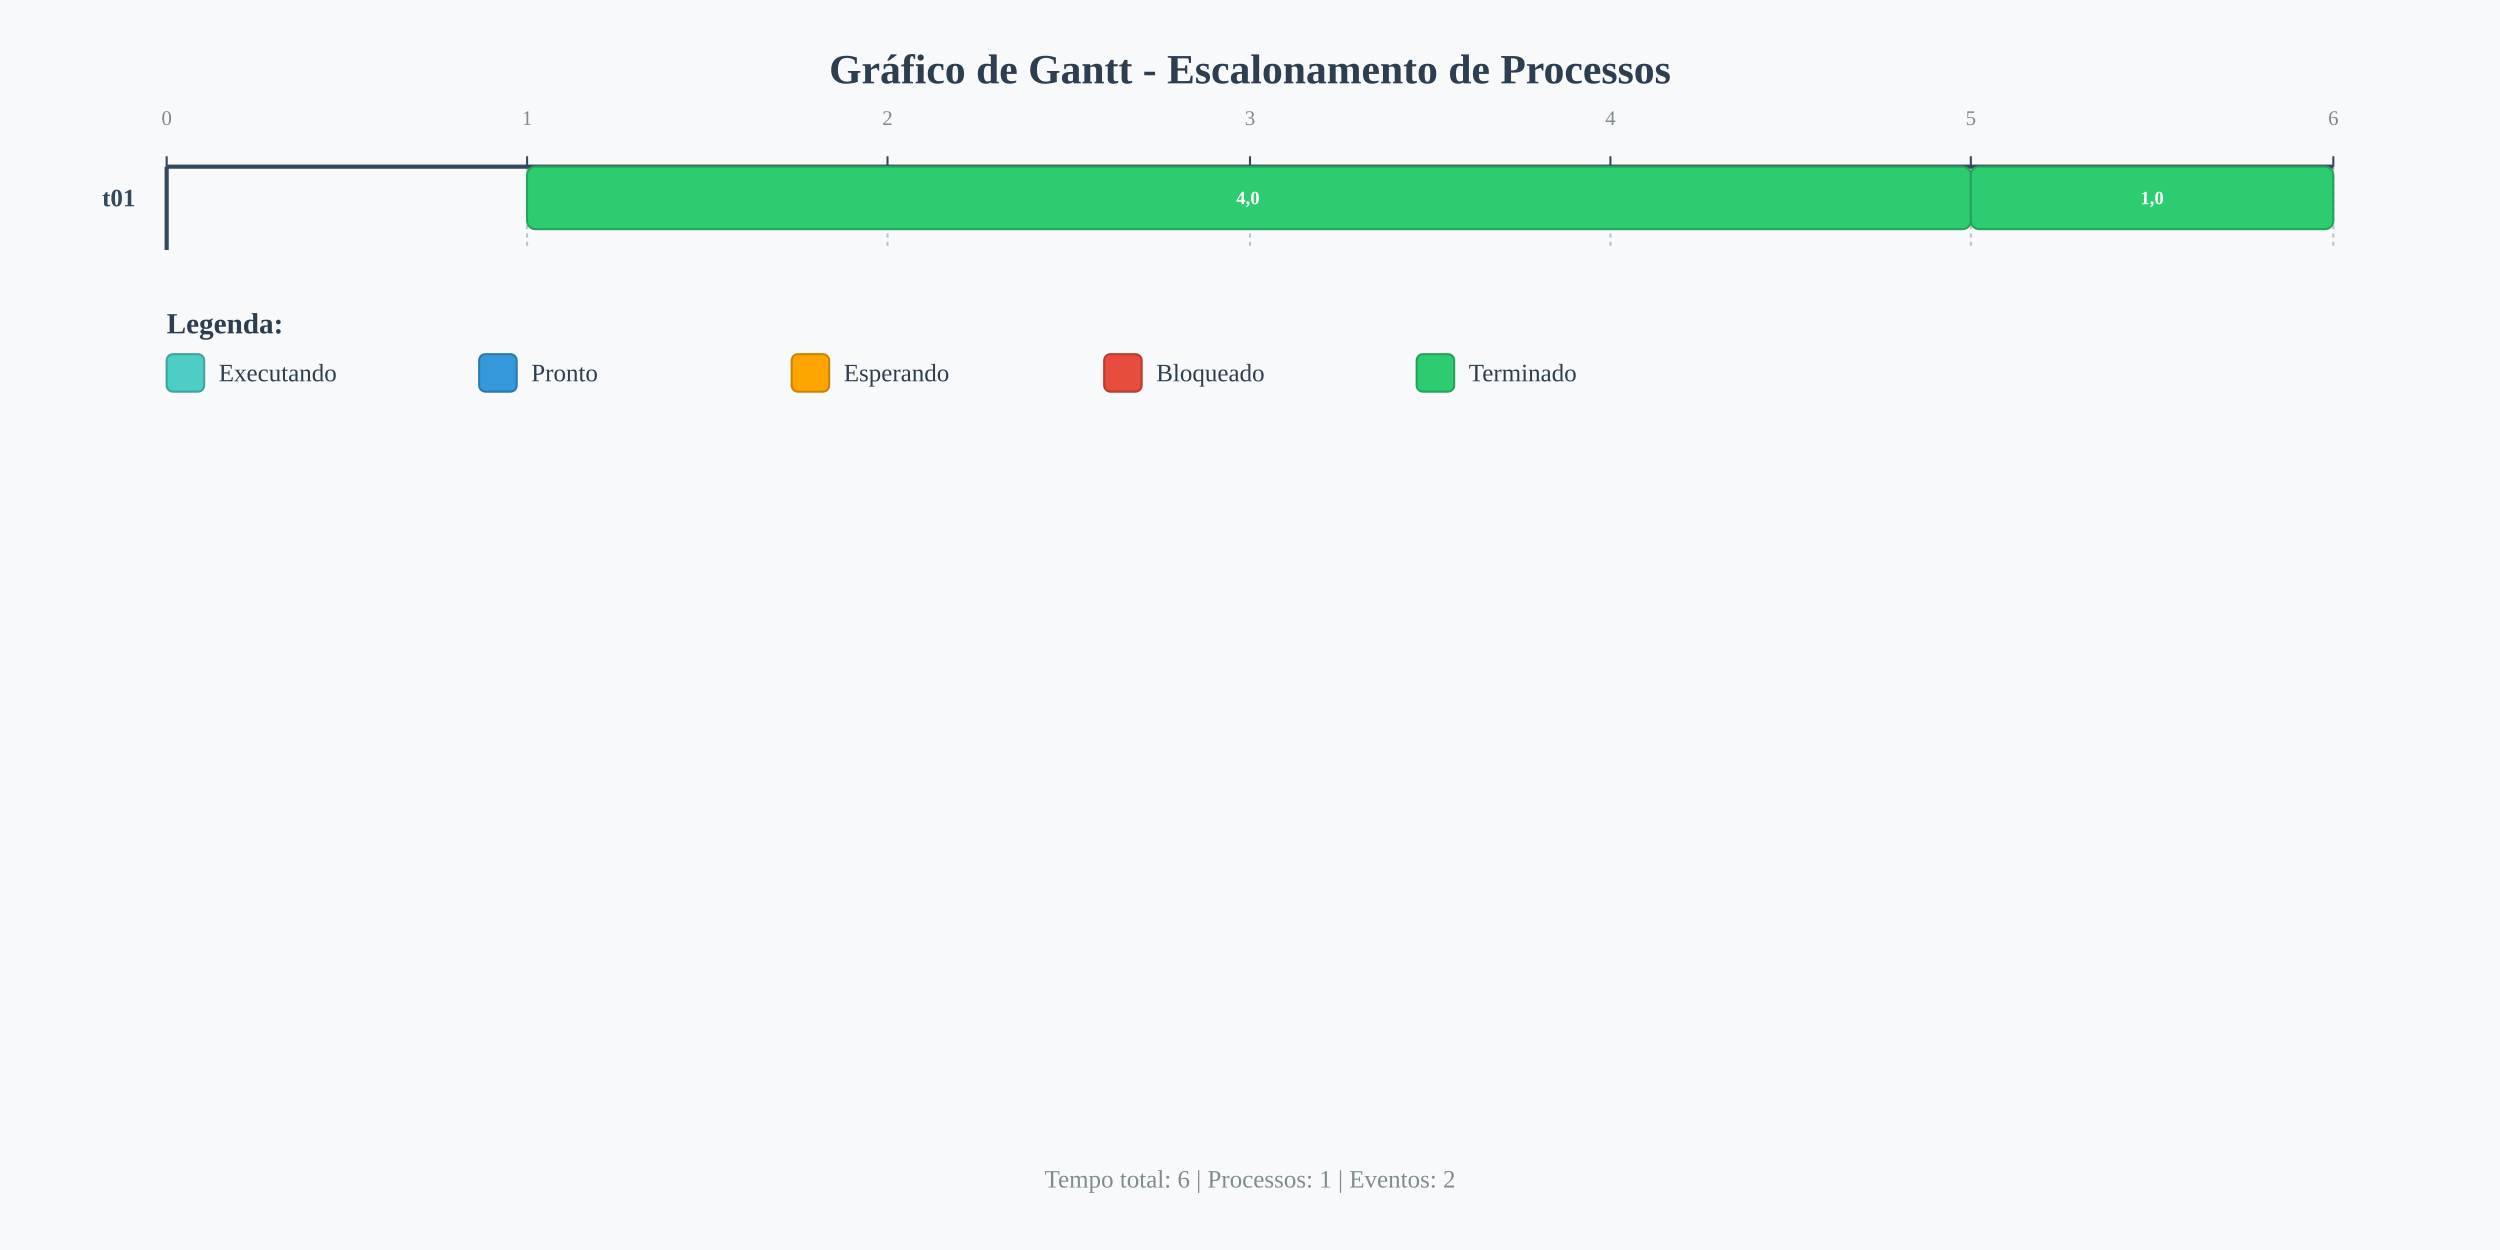
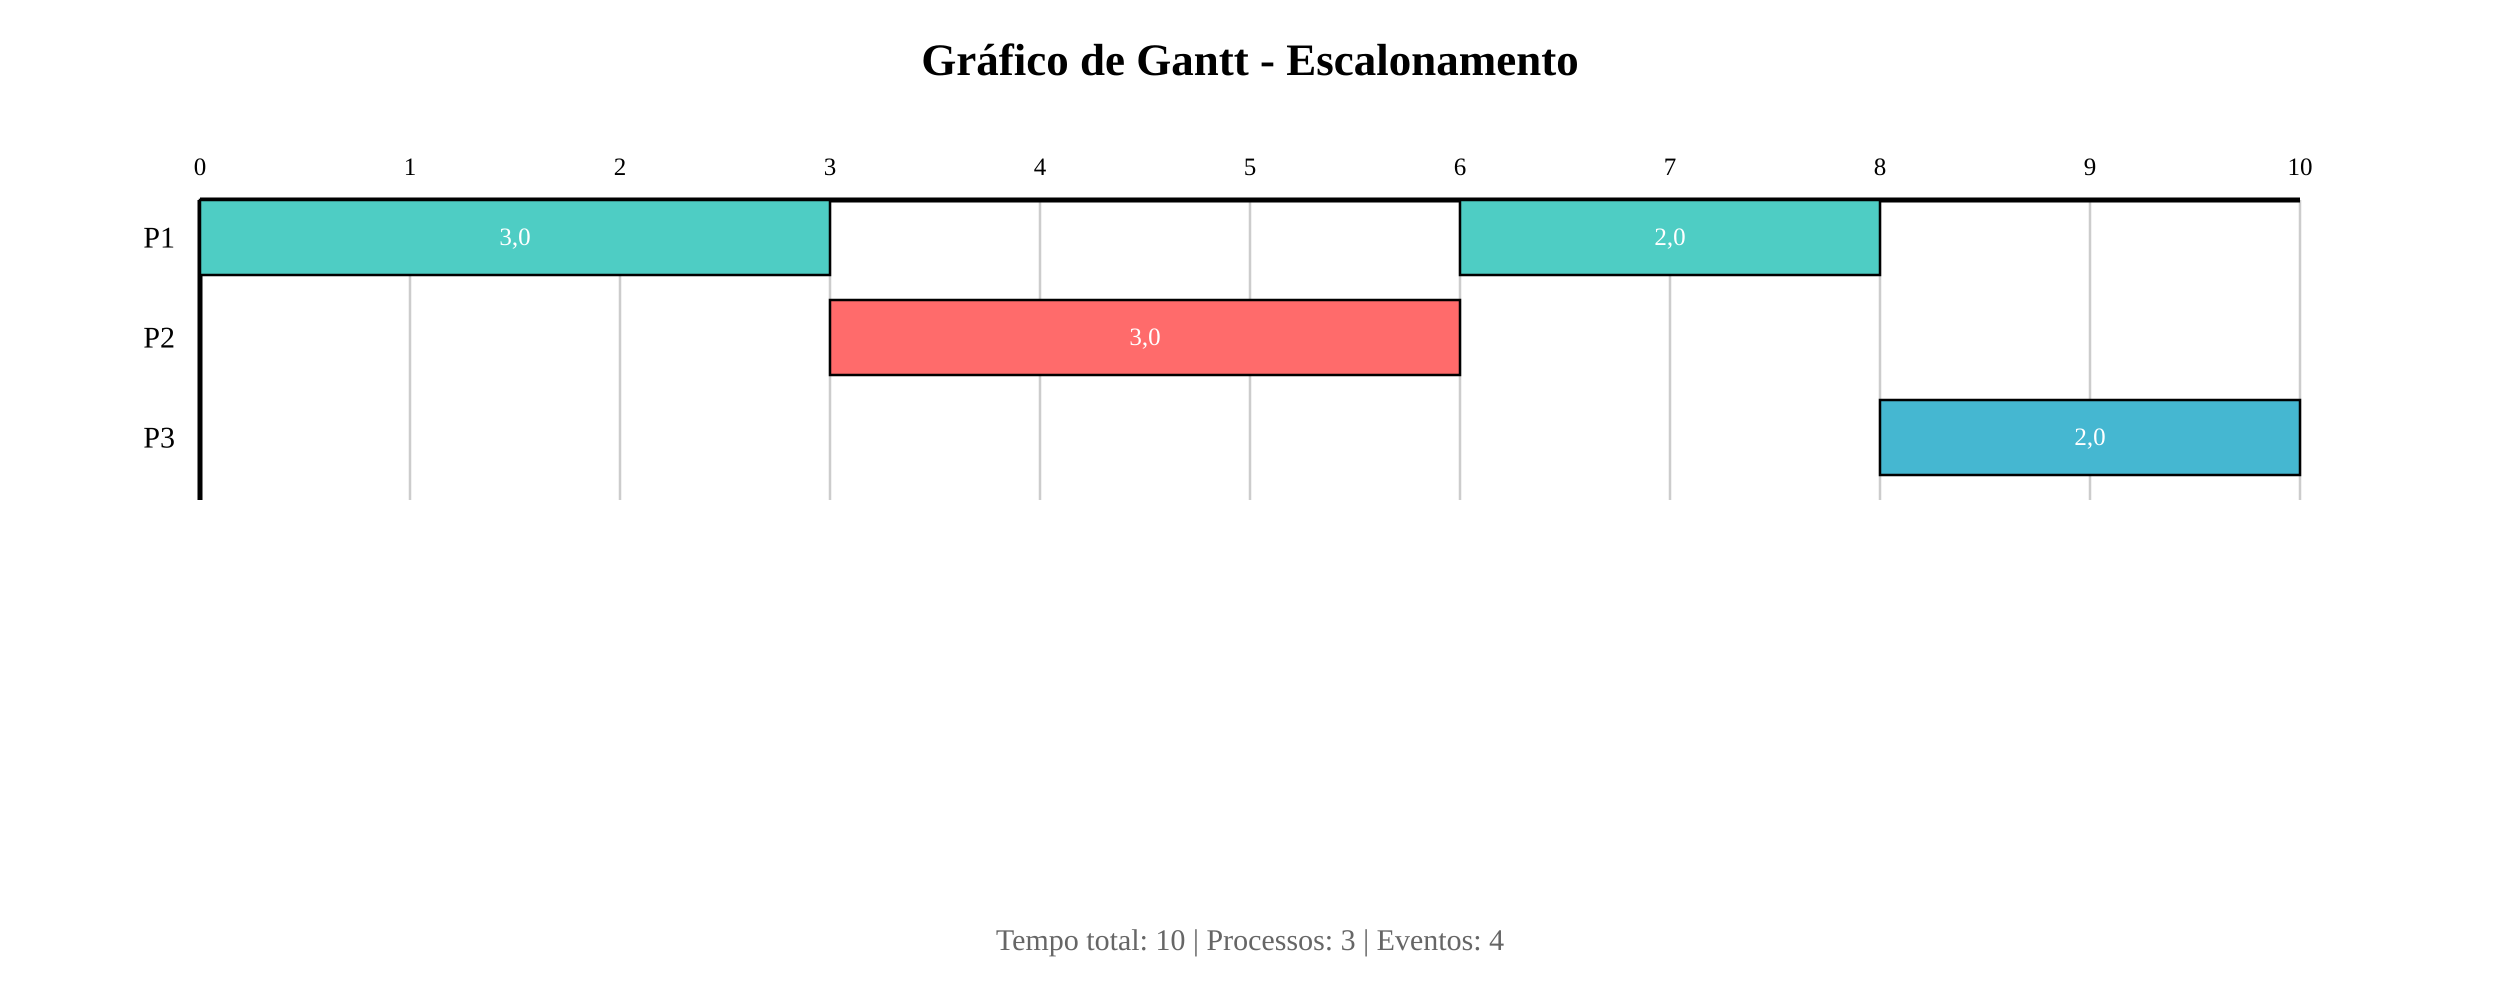
- <svg xmlns="http://www.w3.org/2000/svg" width="1200" height="600">
-   <rect width="100%" height="100%" fill="#f8f9fa" />
-   <text x="600" y="40" text-anchor="middle" font-size="20" font-weight="bold" fill="#2c3e50">Gráfico de Gantt - Escalonamento de Processos</text>
-   <text x="65" y="99" text-anchor="end" font-size="12" font-weight="bold" fill="#34495e">t01</text>
-   <line x1="80" y1="80" x2="80" y2="120" stroke="#bdc3c7" stroke-width="1" stroke-dasharray="2,2" />
-   <text x="80" y="60" text-anchor="middle" font-size="10" fill="#7f8c8d">0</text>
-   <line x1="80" y1="75" x2="80" y2="80" stroke="#34495e" stroke-width="1" />
-   <line x1="253" y1="80" x2="253" y2="120" stroke="#bdc3c7" stroke-width="1" stroke-dasharray="2,2" />
-   <text x="253" y="60" text-anchor="middle" font-size="10" fill="#7f8c8d">1</text>
-   <line x1="253" y1="75" x2="253" y2="80" stroke="#34495e" stroke-width="1" />
-   <line x1="426" y1="80" x2="426" y2="120" stroke="#bdc3c7" stroke-width="1" stroke-dasharray="2,2" />
-   <text x="426" y="60" text-anchor="middle" font-size="10" fill="#7f8c8d">2</text>
-   <line x1="426" y1="75" x2="426" y2="80" stroke="#34495e" stroke-width="1" />
-   <line x1="600" y1="80" x2="600" y2="120" stroke="#bdc3c7" stroke-width="1" stroke-dasharray="2,2" />
-   <text x="600" y="60" text-anchor="middle" font-size="10" fill="#7f8c8d">3</text>
-   <line x1="600" y1="75" x2="600" y2="80" stroke="#34495e" stroke-width="1" />
-   <line x1="773" y1="80" x2="773" y2="120" stroke="#bdc3c7" stroke-width="1" stroke-dasharray="2,2" />
-   <text x="773" y="60" text-anchor="middle" font-size="10" fill="#7f8c8d">4</text>
-   <line x1="773" y1="75" x2="773" y2="80" stroke="#34495e" stroke-width="1" />
-   <line x1="946" y1="80" x2="946" y2="120" stroke="#bdc3c7" stroke-width="1" stroke-dasharray="2,2" />
-   <text x="946" y="60" text-anchor="middle" font-size="10" fill="#7f8c8d">5</text>
-   <line x1="946" y1="75" x2="946" y2="80" stroke="#34495e" stroke-width="1" />
-   <line x1="1120" y1="80" x2="1120" y2="120" stroke="#bdc3c7" stroke-width="1" stroke-dasharray="2,2" />
-   <text x="1120" y="60" text-anchor="middle" font-size="10" fill="#7f8c8d">6</text>
-   <line x1="1120" y1="75" x2="1120" y2="80" stroke="#34495e" stroke-width="1" />
-   <line x1="80" y1="80" x2="1120" y2="80" stroke="#34495e" stroke-width="2" />
-   <line x1="80" y1="80" x2="80" y2="120" stroke="#34495e" stroke-width="2" />
-   <rect x="253" y="80" width="693" height="30" fill="#2ecc71" stroke="#24a35a" stroke-width="1" rx="4" />
-   <text x="599" y="98" text-anchor="middle" font-size="9" fill="white" font-weight="bold">4,0</text>
-   <rect x="946" y="80" width="174" height="30" fill="#2ecc71" stroke="#24a35a" stroke-width="1" rx="4" />
-   <text x="1033" y="98" text-anchor="middle" font-size="9" fill="white" font-weight="bold">1,0</text>
-   <text x="80" y="160" font-size="14" font-weight="bold" fill="#2c3e50">Legenda:</text>
-   <rect x="80" y="170" width="18" height="18" fill="#4ECDC4" stroke="#3ea49c" stroke-width="1" rx="3" />
-   <text x="105" y="183" font-size="12" fill="#2c3e50">Executando</text>
-   <rect x="230" y="170" width="18" height="18" fill="#3498db" stroke="#2979af" stroke-width="1" rx="3" />
-   <text x="255" y="183" font-size="12" fill="#2c3e50">Pronto</text>
-   <rect x="380" y="170" width="18" height="18" fill="#FFA500" stroke="#cc8400" stroke-width="1" rx="3" />
-   <text x="405" y="183" font-size="12" fill="#2c3e50">Esperando</text>
-   <rect x="530" y="170" width="18" height="18" fill="#e74c3c" stroke="#b83c30" stroke-width="1" rx="3" />
-   <text x="555" y="183" font-size="12" fill="#2c3e50">Bloqueado</text>
-   <rect x="680" y="170" width="18" height="18" fill="#2ecc71" stroke="#24a35a" stroke-width="1" rx="3" />
-   <text x="705" y="183" font-size="12" fill="#2c3e50">Terminado</text>
-   <text x="600" y="570" text-anchor="middle" font-size="12" fill="#7f8c8d">Tempo total: 6 | Processos: 1 | Eventos: 2</text>
+ <svg xmlns="http://www.w3.org/2000/svg" width="1000" height="400">
+   <rect width="100%" height="100%" fill="white" />
+   <text x="500" y="30" text-anchor="middle" font-size="18" font-weight="bold">Gráfico de Gantt - Escalonamento</text>
+   <text x="70" y="99" text-anchor="end" font-size="12">P1</text>
+   <text x="70" y="139" text-anchor="end" font-size="12">P2</text>
+   <text x="70" y="179" text-anchor="end" font-size="12">P3</text>
+   <line x1="80" y1="80" x2="80" y2="200" stroke="#ccc" stroke-width="1" />
+   <text x="80" y="70" text-anchor="middle" font-size="10">0</text>
+   <line x1="164" y1="80" x2="164" y2="200" stroke="#ccc" stroke-width="1" />
+   <text x="164" y="70" text-anchor="middle" font-size="10">1</text>
+   <line x1="248" y1="80" x2="248" y2="200" stroke="#ccc" stroke-width="1" />
+   <text x="248" y="70" text-anchor="middle" font-size="10">2</text>
+   <line x1="332" y1="80" x2="332" y2="200" stroke="#ccc" stroke-width="1" />
+   <text x="332" y="70" text-anchor="middle" font-size="10">3</text>
+   <line x1="416" y1="80" x2="416" y2="200" stroke="#ccc" stroke-width="1" />
+   <text x="416" y="70" text-anchor="middle" font-size="10">4</text>
+   <line x1="500" y1="80" x2="500" y2="200" stroke="#ccc" stroke-width="1" />
+   <text x="500" y="70" text-anchor="middle" font-size="10">5</text>
+   <line x1="584" y1="80" x2="584" y2="200" stroke="#ccc" stroke-width="1" />
+   <text x="584" y="70" text-anchor="middle" font-size="10">6</text>
+   <line x1="668" y1="80" x2="668" y2="200" stroke="#ccc" stroke-width="1" />
+   <text x="668" y="70" text-anchor="middle" font-size="10">7</text>
+   <line x1="752" y1="80" x2="752" y2="200" stroke="#ccc" stroke-width="1" />
+   <text x="752" y="70" text-anchor="middle" font-size="10">8</text>
+   <line x1="836" y1="80" x2="836" y2="200" stroke="#ccc" stroke-width="1" />
+   <text x="836" y="70" text-anchor="middle" font-size="10">9</text>
+   <line x1="920" y1="80" x2="920" y2="200" stroke="#ccc" stroke-width="1" />
+   <text x="920" y="70" text-anchor="middle" font-size="10">10</text>
+   <line x1="80" y1="80" x2="920" y2="80" stroke="black" stroke-width="2" />
+   <line x1="80" y1="80" x2="80" y2="200" stroke="black" stroke-width="2" />
+   <rect x="80" y="80" width="252" height="30" fill="#4ECDC4" stroke="black" stroke-width="1" />
+   <text x="206" y="98" text-anchor="middle" font-size="10" fill="white">3,0</text>
+   <rect x="332" y="120" width="252" height="30" fill="#FF6B6B" stroke="black" stroke-width="1" />
+   <text x="458" y="138" text-anchor="middle" font-size="10" fill="white">3,0</text>
+   <rect x="584" y="80" width="168" height="30" fill="#4ECDC4" stroke="black" stroke-width="1" />
+   <text x="668" y="98" text-anchor="middle" font-size="10" fill="white">2,0</text>
+   <rect x="752" y="160" width="168" height="30" fill="#45B7D1" stroke="black" stroke-width="1" />
+   <text x="836" y="178" text-anchor="middle" font-size="10" fill="white">2,0</text>
+   <text x="500" y="380" text-anchor="middle" font-size="12" fill="#666">Tempo total: 10 | Processos: 3 | Eventos: 4</text>
</svg>
